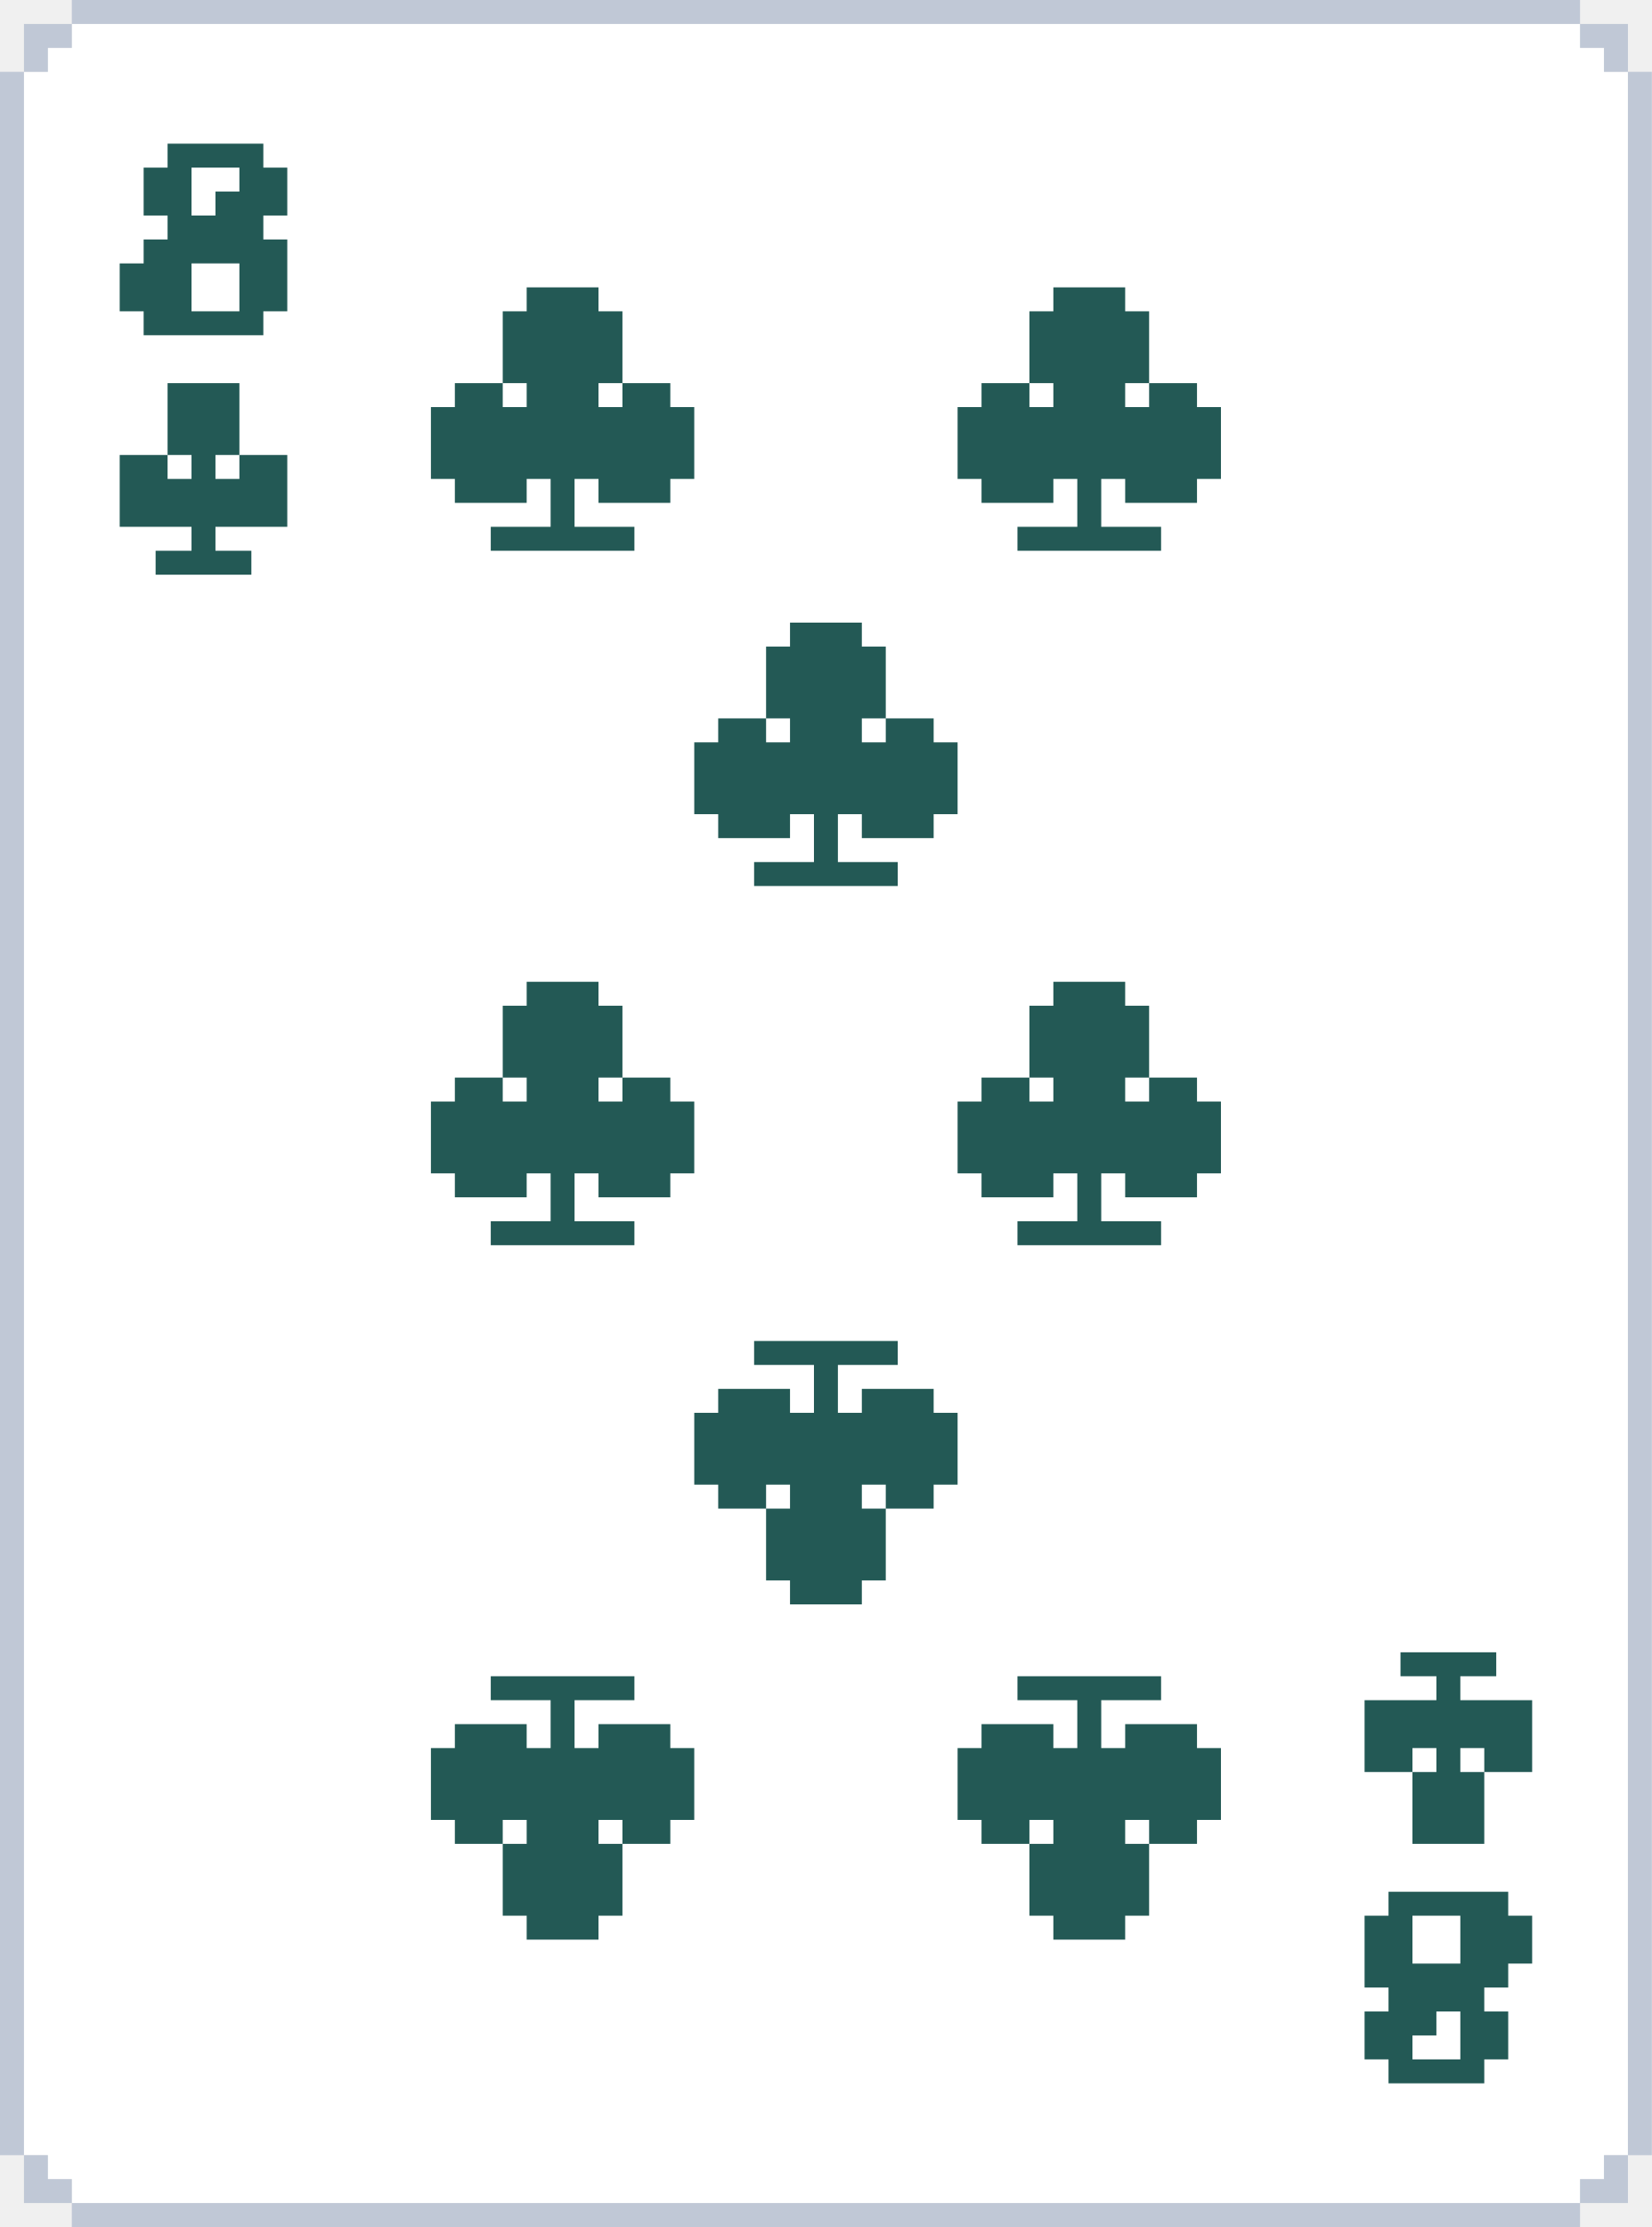
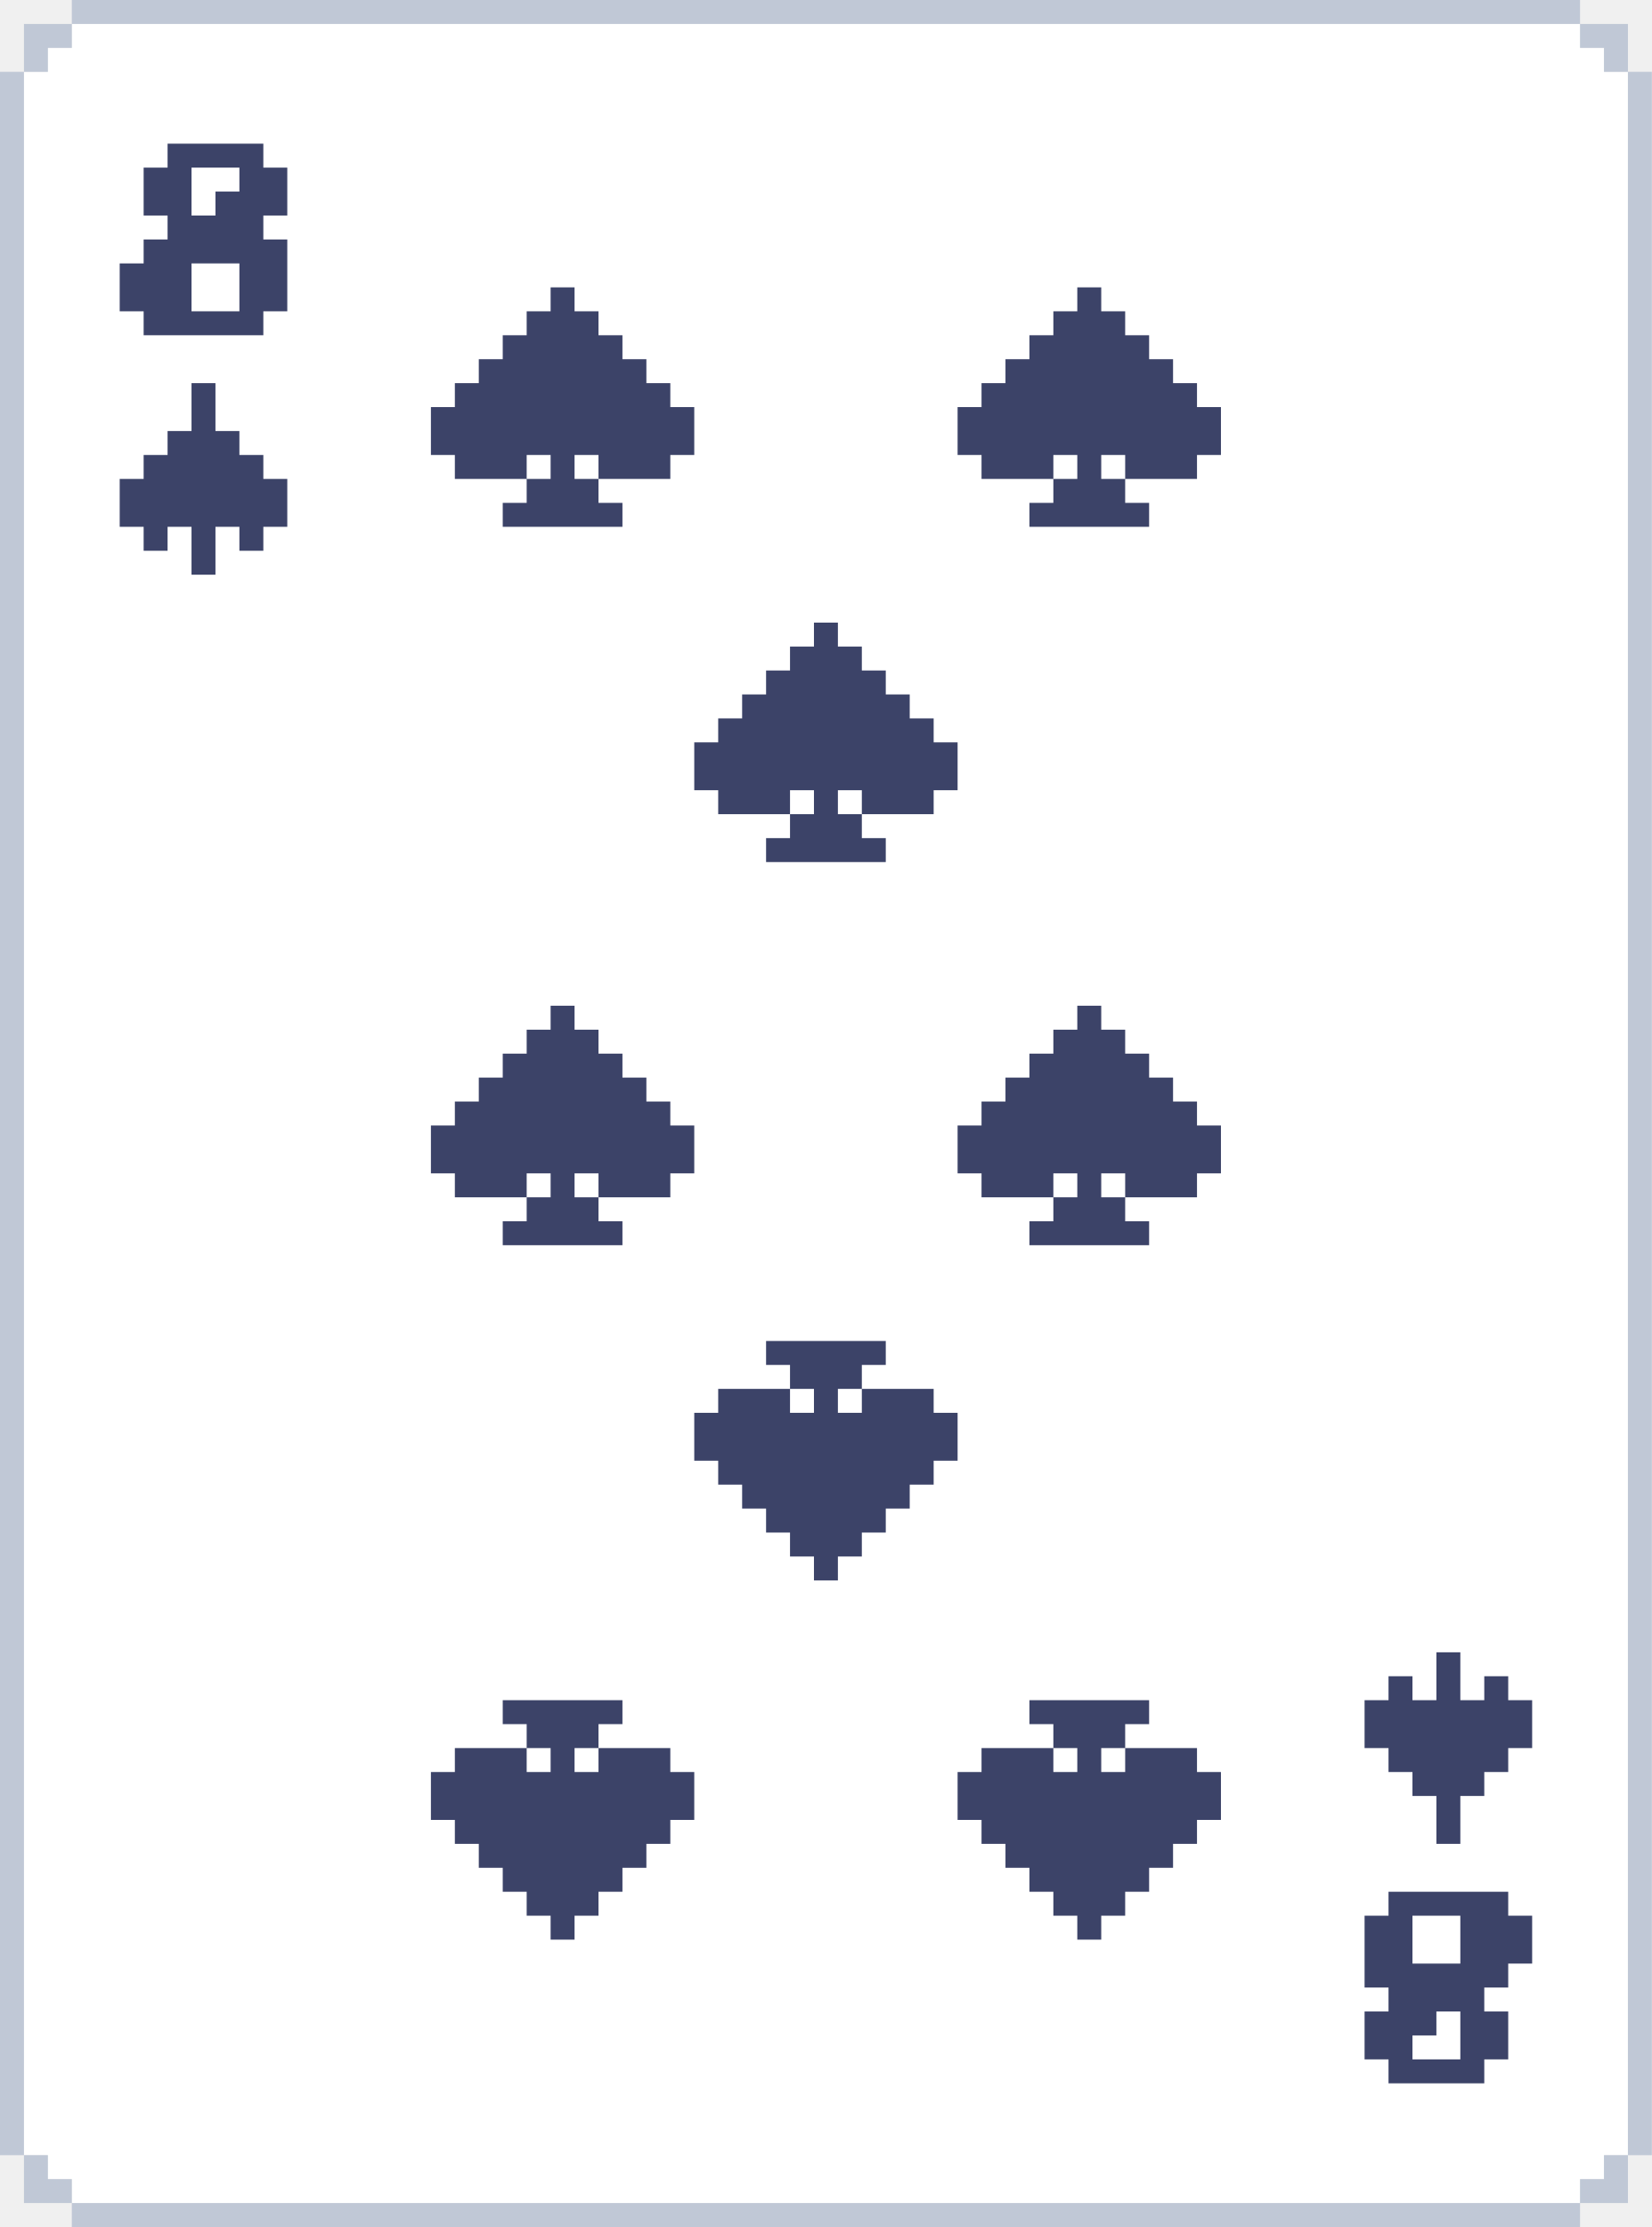
<svg xmlns="http://www.w3.org/2000/svg" width="69" height="93" viewBox="0 0 69 93" fill="none">
  <path d="M1.5 3.5H2.5V2.5H3.5V1.5H65.5V2.5H66.5V3.5H67.5V89.5H66.5V90.5H65.5V91.5H3.5V90.5H2.5V89.5H1.5V3.5Z" fill="white" stroke="white" />
  <path d="M66 93H3V92H66V93ZM2 91H3V92H1V90H2V91ZM68 92H66V91H67V90H68V92ZM1 90H0V3H1V90ZM69 90H68V3H69V90ZM3 2H2V3H1V1H3V2ZM68 3H67V2H66V1H68V3ZM66 1H3V0H66V1Z" fill="#C0C8D6" />
-   <path d="M11 7H12V9H11V10H12V13H11V14H6V13H5V11H6V10H7V9H6V7H7V6H11V7ZM8 13H10V11H8V13ZM8 9H9V8H10V7H8V9Z" fill="#235955" />
-   <path d="M25 13H26V16H25V17H26V16H28V17H29V20H28V21H25V20H24V22H26.5V23H20.5V22H23V20H22V21H19V20H18V17H19V16H21V17H22V16H21V13H22V12H25V13Z" fill="#235955" />
-   <path d="M25 42H26V45H25V46H26V45H28V46H29V49H28V50H25V49H24V51H26.5V52H20.5V51H23V49H22V50H19V49H18V46H19V45H21V46H22V45H21V42H22V41H25V42Z" fill="#235955" />
-   <path d="M36 27H37V30H36V31H37V30H39V31H40V34H39V35H36V34H35V36H37.5V37H31.5V36H34V34H33V35H30V34H29V31H30V30H32V31H33V30H32V27H33V26H36V27Z" fill="#235955" />
-   <path d="M33 66H32V63H33V62H32V63H30V62H29V59H30V58H33V59H34V57H31.5V56H37.5V57H35V59H36V58H39V59H40V62H39V63H37V62H36V63H37V66H36V67H33V66Z" fill="#235955" />
-   <path d="M47 42H48V45H47V46H48V45H50V46H51V49H50V50H47V49H46V51H48.5V52H42.5V51H45V49H44V50H41V49H40V46H41V45H43V46H44V45H43V42H44V41H47V42Z" fill="#235955" />
-   <path d="M47 13H48V16H47V17H48V16H50V17H51V20H50V21H47V20H46V22H48.5V23H42.5V22H45V20H44V21H41V20H40V17H41V16H43V17H44V16H43V13H44V12H47V13Z" fill="#235955" />
-   <path d="M22 80H21V77H22V76H21V77H19V76H18V73H19V72H22V73H23V71H20.5V70H26.5V71H24V73H25V72H28V73H29V76H28V77H26V76H25V77H26V80H25V81H22V80Z" fill="#235955" />
-   <path d="M44 80H43V77H44V76H43V77H41V76H40V73H41V72H44V73H45V71H42.5V70H48.5V71H46V73H47V72H50V73H51V76H50V77H48V76H47V77H48V80H47V81H44V80Z" fill="#235955" />
-   <path d="M58 86H57V84H58V83H57V80H58V79H63V80H64V82H63V83H62V84H63V86H62V87H58V86ZM61 80H59V82H61V80ZM61 84H60V85H59V86H61V84Z" fill="#235955" />
-   <path d="M10 19H9V20H10V19H12V22H9V23H10.5V24H6.5V23H8V22H5V19H7V20H8V19H7V16H10V19Z" fill="#235955" />
-   <path d="M59 74H60V73H59V74H57V71H60V70H58.5V69H62.5V70H61V71H64V74H62V73H61V74H62V77H59V74Z" fill="#235955" />
+   <path d="M11 7H12V9H11V10H12V13H11V14H6V13H5V11H6V10H7V9H6V7H7V6H11V7ZM8 13H10V11H8V13ZM8 9H9V8H10V7H8V9Z" fill="#3C4368" />
+   <path d="M24 13H25V14H26V15H27V16H28V17H29V19H28V20H25V19H24V20H25V21H26V22H21V21H22V20H23V19H22V20H19V19H18V17H19V16H20V15H21V14H22V13H23V12H24V13Z" fill="#3C4368" />
+   <path d="M24 43H25V44H26V45H27V46H28V47H29V49H28V50H25V49H24V50H25V51H26V52H21V51H22V50H23V49H22V50H19V49H18V47H19V46H20V45H21V44H22V43H23V42H24V43Z" fill="#3C4368" />
+   <path d="M35 27H36V28H37V29H38V30H39V31H40V33H39V34H36V33H35V34H36V35H37V36H32V35H33V34H34V33H33V34H30V33H29V31H30V30H31V29H32V28H33V27H34V26H35V27Z" fill="#3C4368" />
+   <path d="M34 65H33V64H32V63H31V62H30V61H29V59H30V58H33V59H34V58H33V57H32V56H37V57H36V58H35V59H36V58H39V59H40V61H39V62H38V63H37V64H36V65H35V66H34V65Z" fill="#3C4368" />
+   <path d="M46 43H47V44H48V45H49V46H50V47H51V49H50V50H47V49H46V50H47V51H48V52H43V51H44V50H45V49H44V50H41V49H40V47H41V46H42V45H43V44H44V43H45V42H46V43Z" fill="#3C4368" />
+   <path d="M46 13H47V14H48V15H49V16H50V17H51V19H50V20H47V19H46V20H47V21H48V22H43V21H44V20H45V19H44V20H41V19H40V17H41V16H42V15H43V14H44V13H45V12H46V13Z" fill="#3C4368" />
+   <path d="M23 80H22V79H21V78H20V77H19V76H18V74H19V73H22V74H23V73H22V72H21V71H26V72H25V73H24V74H25V73H28V74H29V76H28V77H27V78H26V79H25V80H24V81H23V80Z" fill="#3C4368" />
+   <path d="M45 80H44V79H43V78H42V77H41V76H40V74H41V73H44V74H45V73H44V72H43V71H48V72H47V73H46V74H47V73H50V74H51V76H50V77H49V78H48V79H47V80H46V81H45V80Z" fill="#3C4368" />
+   <path d="M58 86H57V84H58V83H57V80H58V79H63V80H64V82H63V83H62V84H63V86H62V87H58V86ZM61 80H59V82H61V80ZM61 84H60V85H59V86H61V84Z" fill="#3C4368" />
+   <path d="M9 18H10V19H11V20H12V22H11V23H10V22H9V24H8V22H7V23H6V22H5V20H6V19H7V18H8V16H9V18Z" fill="#3C4368" />
+   <path d="M60 75H59V74H58V73H57V71H58V70H59V71H60V69H61V71H62V70H63V71H64L64 73H63V74H62V75H61V77H60V75Z" fill="#3C4368" />
</svg>
